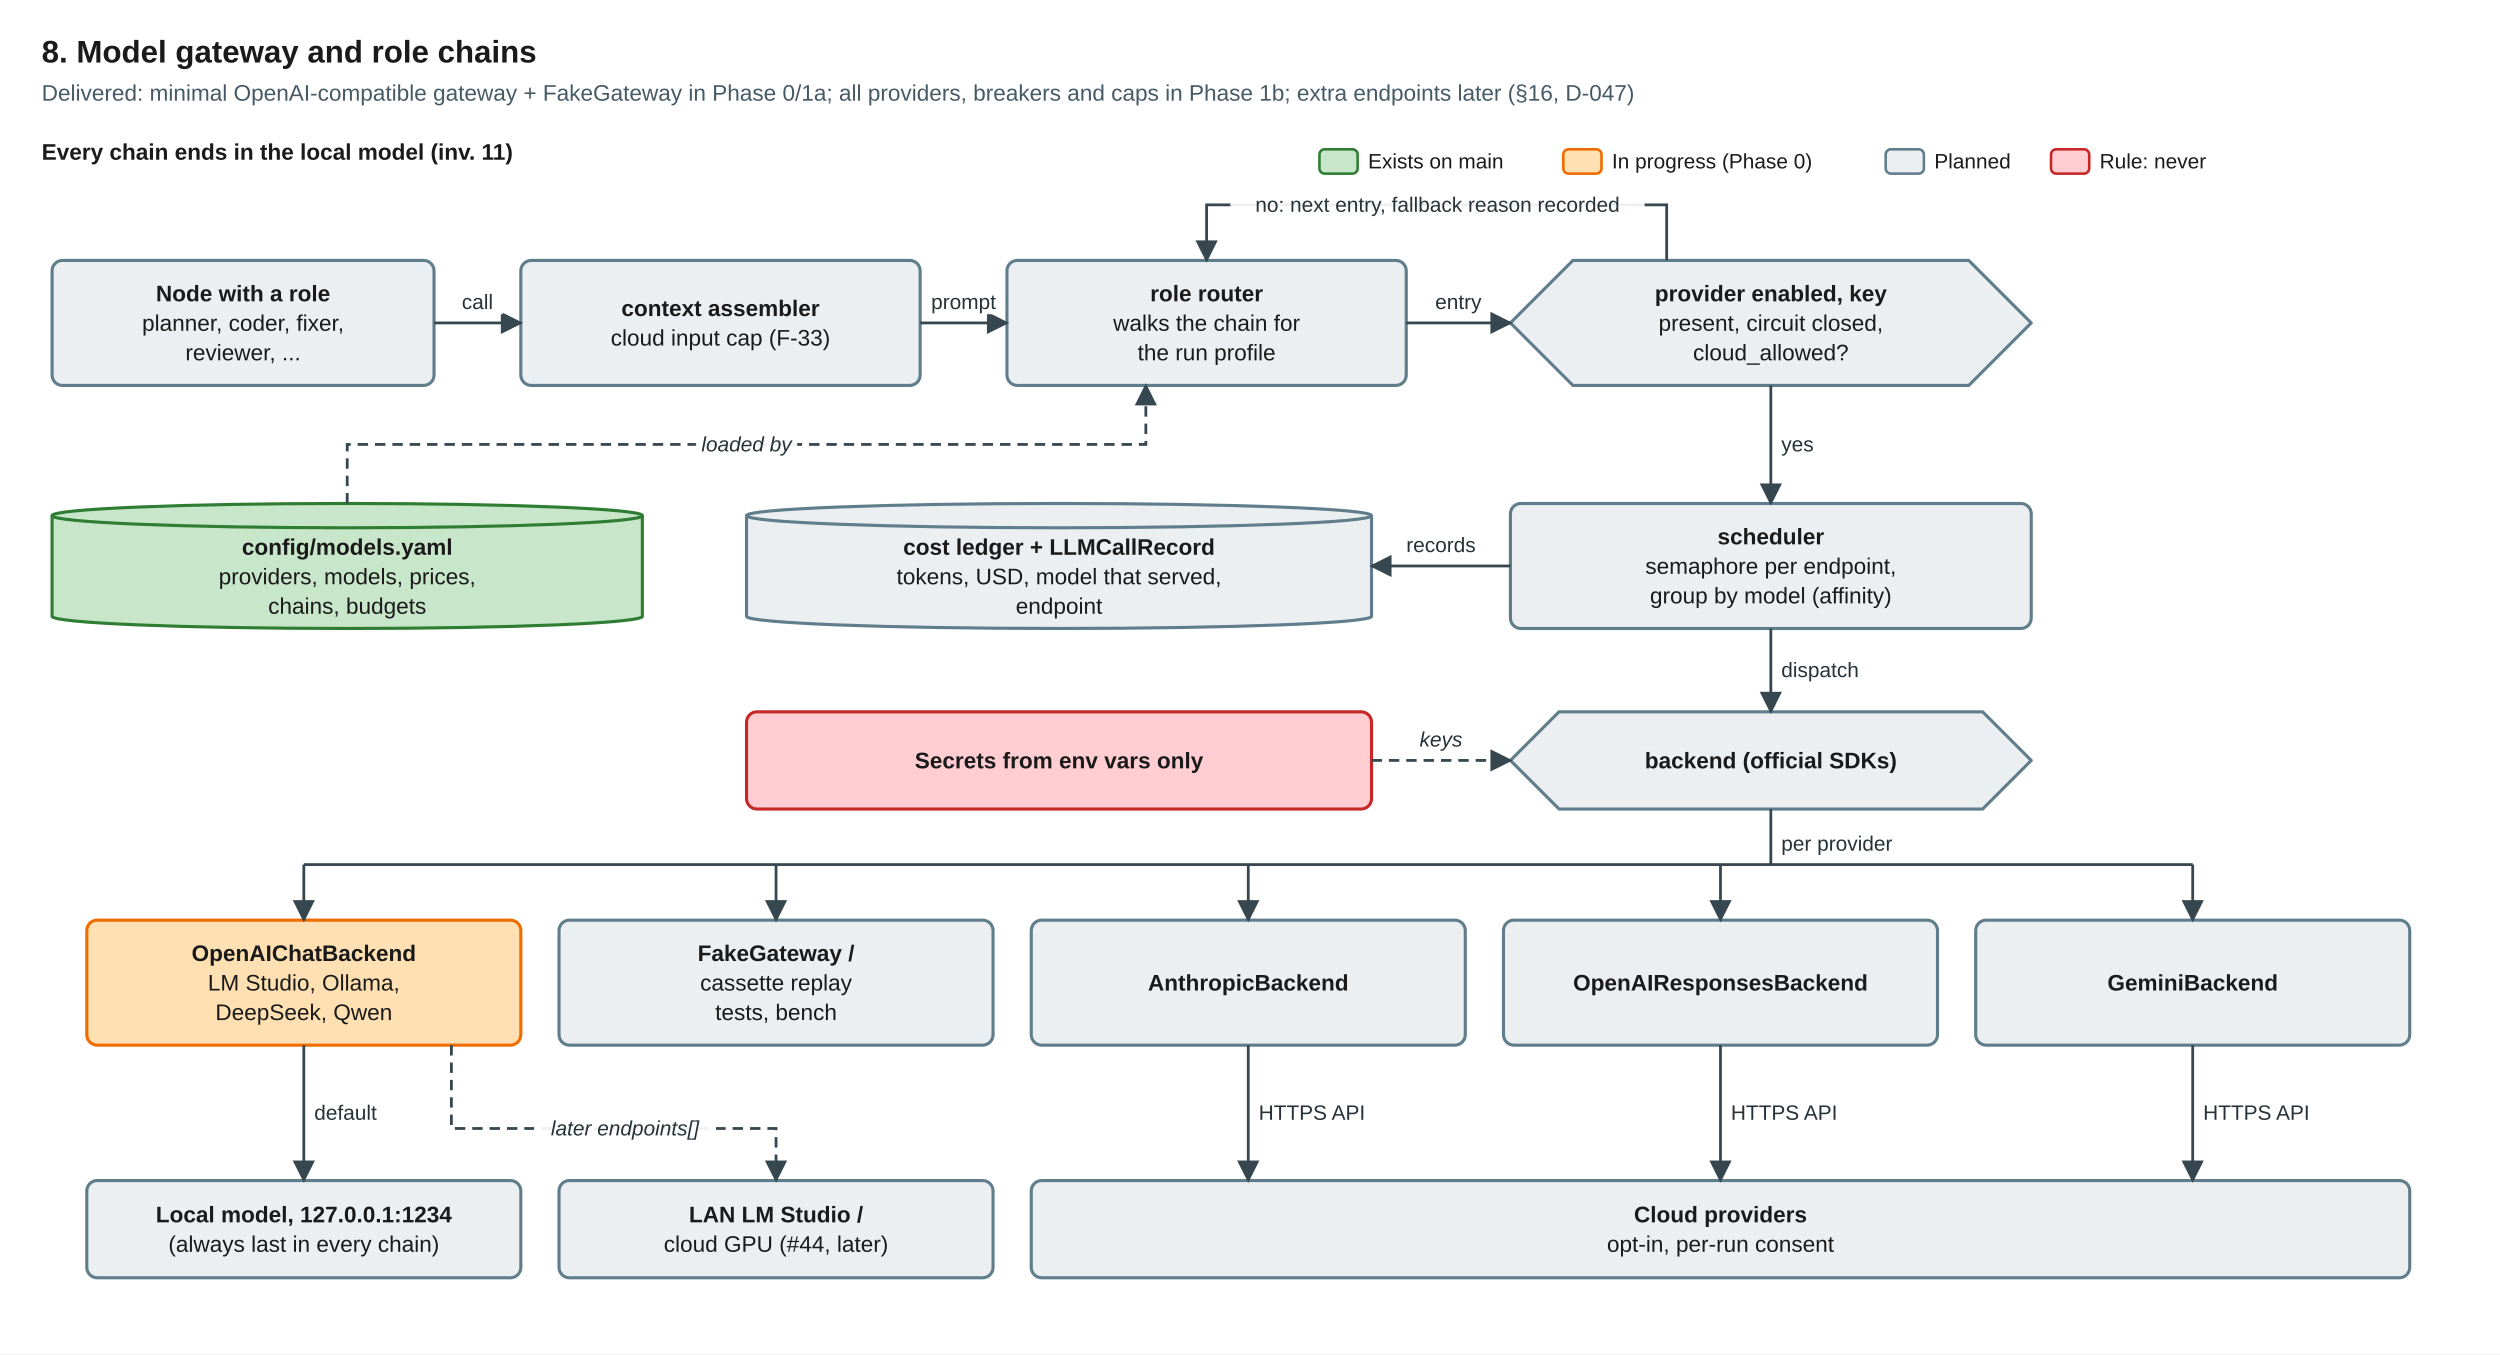
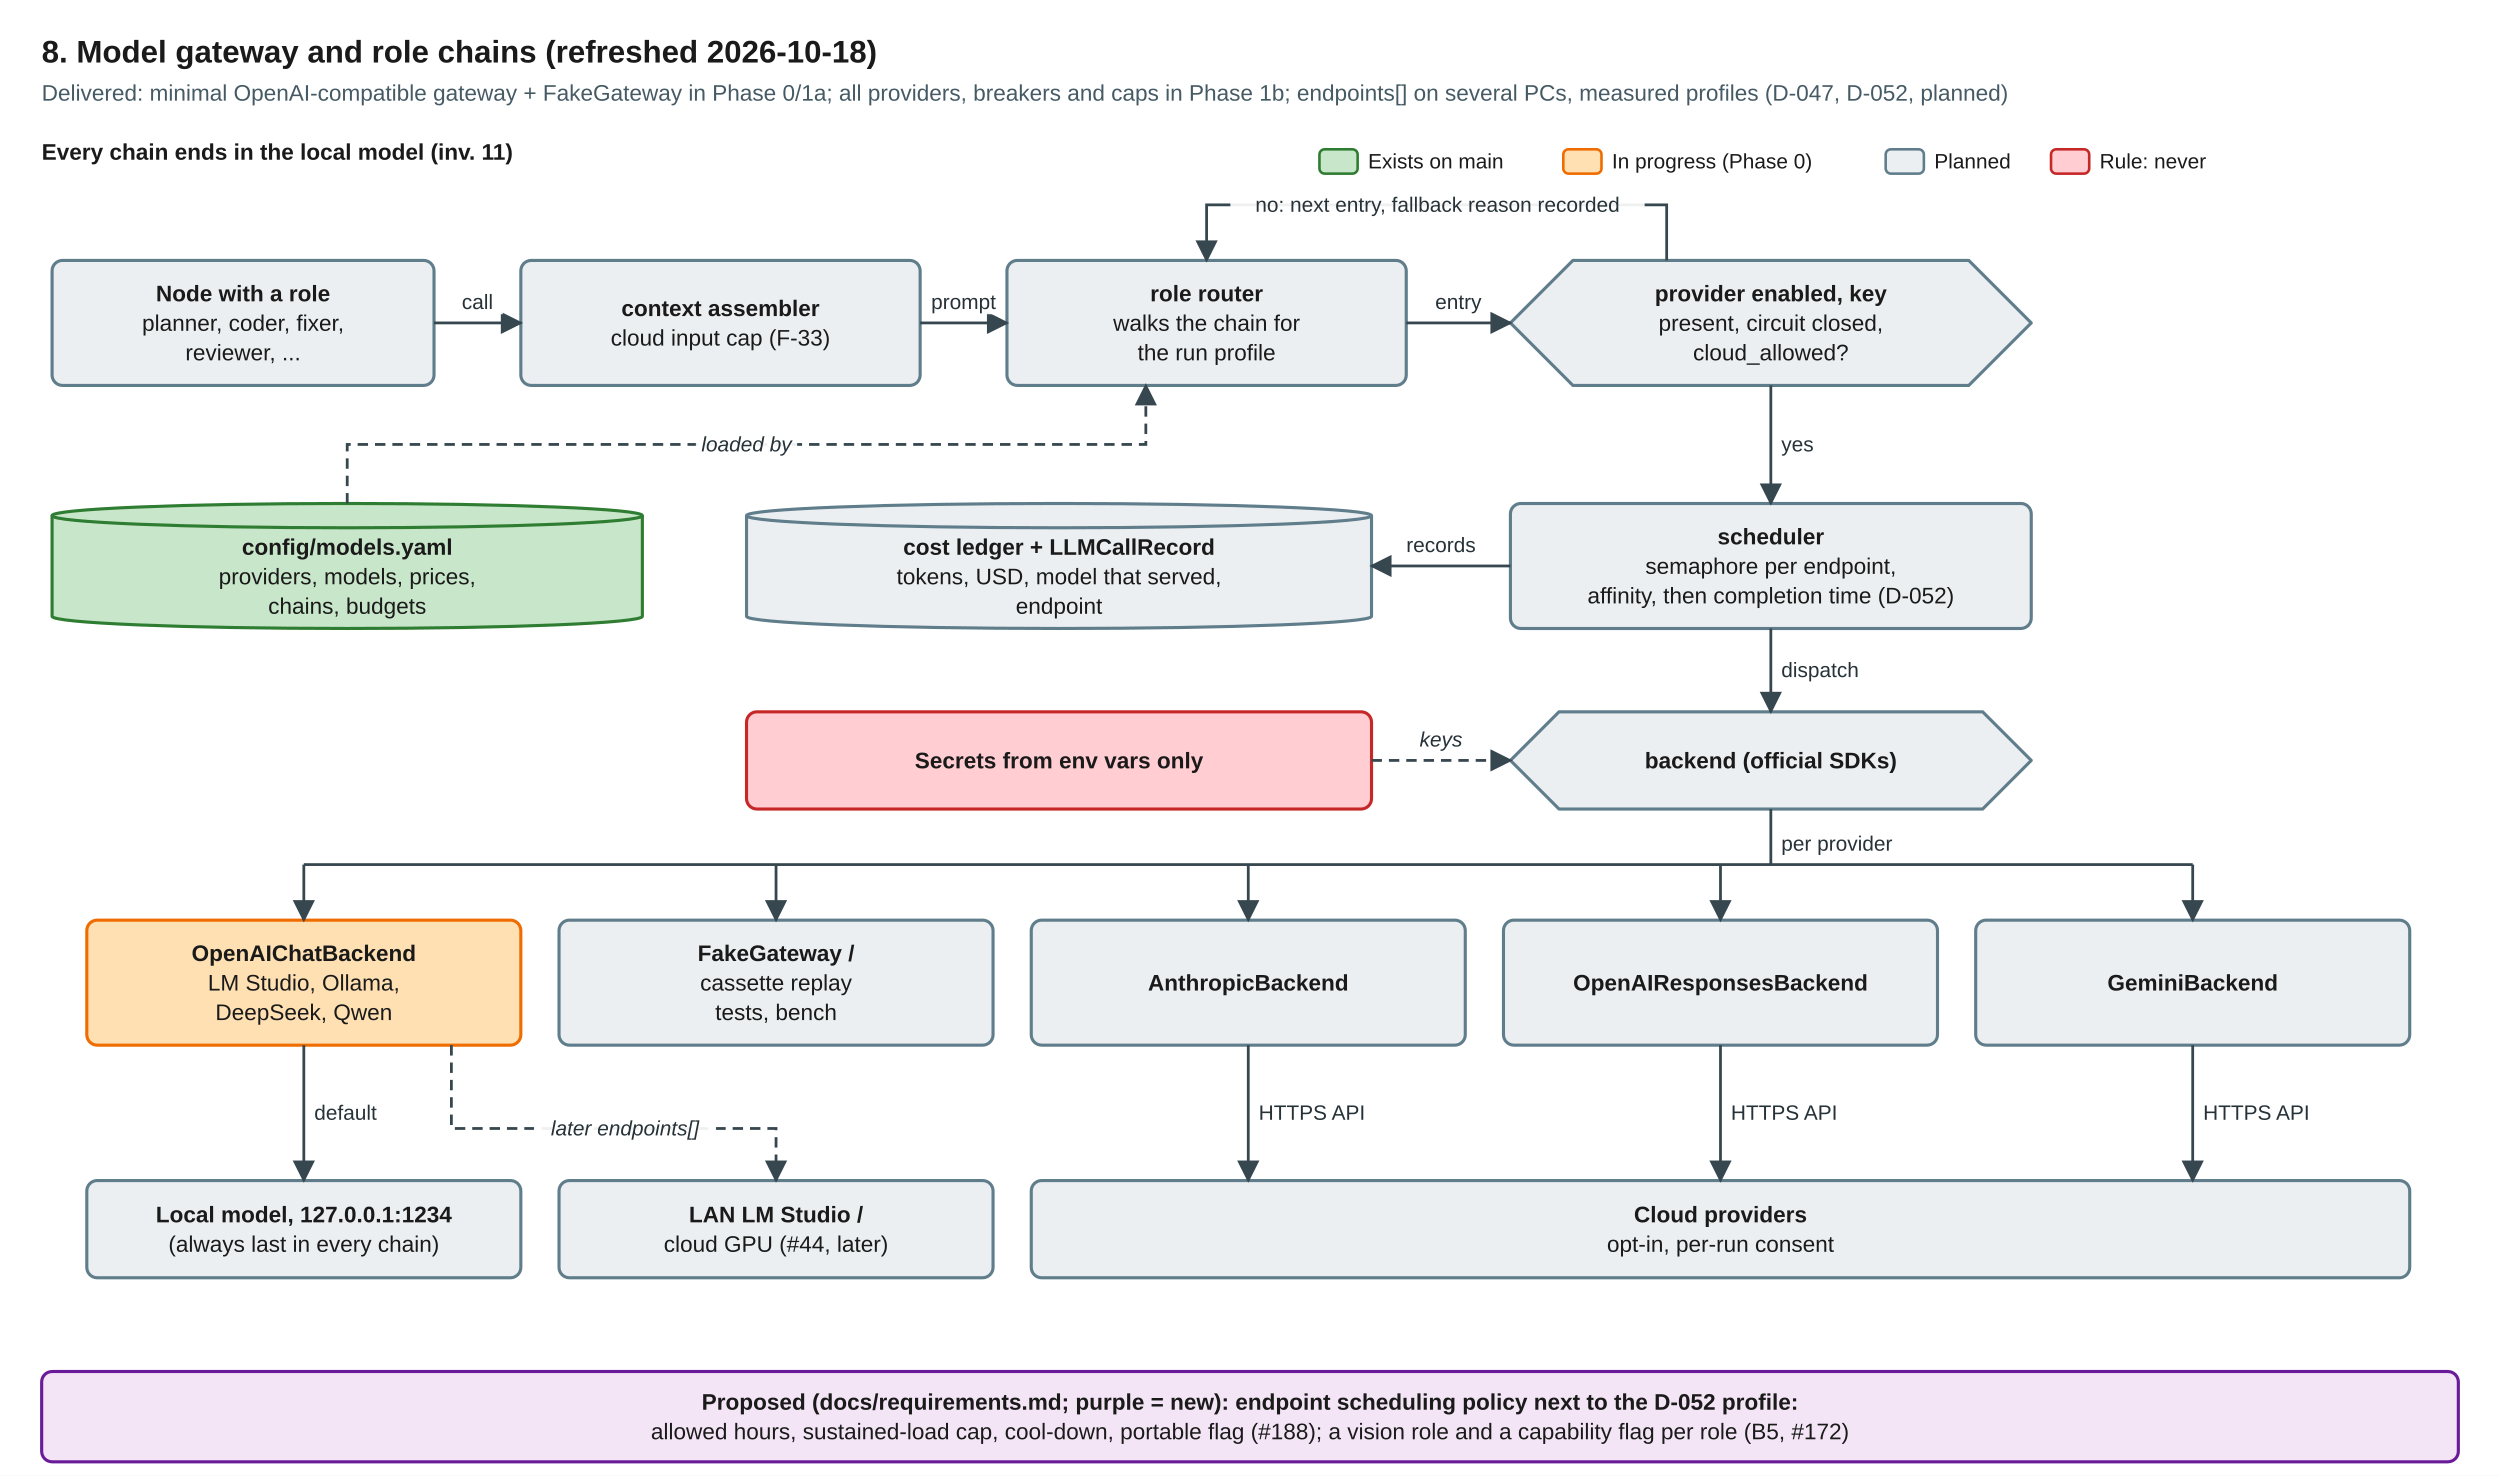
- <svg xmlns="http://www.w3.org/2000/svg" viewBox="0 0 1440 780" width="1440" height="780" role="img" aria-label="Each role walks a chain of models for the run profile, skipping disabled, keyless, broken or disallowed cloud entries, and every chain ends in the local model, so a dead provider is an event, not a crash." font-family="Arial, Helvetica, sans-serif">
+ <svg xmlns="http://www.w3.org/2000/svg" viewBox="0 0 1440 850" width="1440" height="850" role="img" aria-label="Each role walks a chain of models for the run profile, skipping disabled, keyless, broken or disallowed cloud entries, and every chain ends in the local model, so a dead provider is an event, not a crash." font-family="Arial, Helvetica, sans-serif">
  <defs>
    <marker id="ah" viewBox="0 0 10 10" refX="9" refY="5" markerWidth="8" markerHeight="8" orient="auto">
      <path d="M0,0 L10,5 L0,10 Z" fill="#37474f" />
    </marker>
    <marker id="ahs" viewBox="0 0 10 10" refX="1" refY="5" markerWidth="8" markerHeight="8" orient="auto">
      <path d="M10,0 L0,5 L10,10 Z" fill="#37474f" />
    </marker>
  </defs>
-   <rect x="0" y="0" width="1440" height="780" fill="#ffffff" />
-   <text x="24" y="36" font-size="18" fill="#1a1a1a" text-anchor="start" font-weight="bold">8. Model gateway and role chains</text>
-   <text x="24" y="58" font-size="13" fill="#455a64" text-anchor="start">Delivered: minimal OpenAI-compatible gateway + FakeGateway in Phase 0/1a; all providers, breakers and caps in Phase 1b; extra endpoints later (§16, D-047)</text>
+   <rect x="0" y="0" width="1440" height="850" fill="#ffffff" />
+   <text x="24" y="36" font-size="18" fill="#1a1a1a" text-anchor="start" font-weight="bold">8. Model gateway and role chains (refreshed 2026-10-18)</text>
+   <text x="24" y="58" font-size="13" fill="#455a64" text-anchor="start">Delivered: minimal OpenAI-compatible gateway + FakeGateway in Phase 0/1a; all providers, breakers and caps in Phase 1b; endpoints[] on several PCs, measured profiles (D-047, D-052, planned)</text>
  <rect x="760" y="86" width="22" height="14" rx="3" fill="#c8e6c9" stroke="#2e7d32" stroke-width="1.5" />
  <text x="788" y="97" font-size="12" fill="#1a1a1a" text-anchor="start">Exists on main</text>
  <rect x="900.462" y="86" width="22" height="14" rx="3" fill="#ffe0b2" stroke="#ef6c00" stroke-width="1.5" />
  <text x="928.462" y="97" font-size="12" fill="#1a1a1a" text-anchor="start">In progress (Phase 0)</text>
  <rect x="1086.154" y="86" width="22" height="14" rx="3" fill="#eceff1" stroke="#607d8b" stroke-width="1.5" />
  <text x="1114.15" y="97" font-size="12" fill="#1a1a1a" text-anchor="start">Planned</text>
  <rect x="1181.385" y="86" width="22" height="14" rx="3" fill="#ffcdd2" stroke="#c62828" stroke-width="1.5" />
  <text x="1209.38" y="97" font-size="12" fill="#1a1a1a" text-anchor="start">Rule: never</text>
  <rect x="30" y="150" width="220" height="72" rx="6" fill="#eceff1" stroke="#607d8b" stroke-width="1.8" />
  <text x="140" y="173.55" font-size="13" fill="#1a1a1a" text-anchor="middle" font-weight="bold">Node with a role</text>
  <text x="140" y="190.55" font-size="13" fill="#1a1a1a" text-anchor="middle">planner, coder, fixer,</text>
  <text x="140" y="207.55" font-size="13" fill="#1a1a1a" text-anchor="middle">reviewer, ...</text>
  <rect x="300" y="150" width="230" height="72" rx="6" fill="#eceff1" stroke="#607d8b" stroke-width="1.8" />
  <text x="415" y="182.05" font-size="13" fill="#1a1a1a" text-anchor="middle" font-weight="bold">context assembler</text>
  <text x="415" y="199.05" font-size="13" fill="#1a1a1a" text-anchor="middle">cloud input cap (F-33)</text>
  <rect x="580" y="150" width="230" height="72" rx="6" fill="#eceff1" stroke="#607d8b" stroke-width="1.8" />
  <text x="695" y="173.55" font-size="13" fill="#1a1a1a" text-anchor="middle" font-weight="bold">role router</text>
  <text x="695" y="190.55" font-size="13" fill="#1a1a1a" text-anchor="middle">walks the chain for</text>
  <text x="695" y="207.55" font-size="13" fill="#1a1a1a" text-anchor="middle">the run profile</text>
  <polygon points="906,150 1134,150 1170,186 1134,222 906,222 870,186" fill="#eceff1" stroke="#607d8b" stroke-width="1.8" stroke-linejoin="round" />
  <text x="1020" y="173.55" font-size="13" fill="#1a1a1a" text-anchor="middle" font-weight="bold">provider enabled, key</text>
  <text x="1020" y="190.55" font-size="13" fill="#1a1a1a" text-anchor="middle">present, circuit closed,</text>
  <text x="1020" y="207.55" font-size="13" fill="#1a1a1a" text-anchor="middle">cloud_allowed?</text>
  <path d="M30,297 L30,355 A170,7 0 0 0 370,355 L370,297 A170,7 0 0 0 30,297 Z" fill="#c8e6c9" stroke="#2e7d32" stroke-width="1.8" />
  <path d="M30,297 A170,7 0 0 0 370,297" fill="none" stroke="#2e7d32" stroke-width="1.8" />
  <text x="200" y="319.55" font-size="13" fill="#1a1a1a" text-anchor="middle" font-weight="bold">config/models.yaml</text>
  <text x="200" y="336.55" font-size="13" fill="#1a1a1a" text-anchor="middle">providers, models, prices,</text>
  <text x="200" y="353.55" font-size="13" fill="#1a1a1a" text-anchor="middle">chains, budgets</text>
  <path d="M430,297 L430,355 A180,7 0 0 0 790,355 L790,297 A180,7 0 0 0 430,297 Z" fill="#eceff1" stroke="#607d8b" stroke-width="1.8" />
  <path d="M430,297 A180,7 0 0 0 790,297" fill="none" stroke="#607d8b" stroke-width="1.8" />
  <text x="610" y="319.55" font-size="13" fill="#1a1a1a" text-anchor="middle" font-weight="bold">cost ledger + LLMCallRecord</text>
  <text x="610" y="336.55" font-size="13" fill="#1a1a1a" text-anchor="middle">tokens, USD, model that served,</text>
  <text x="610" y="353.55" font-size="13" fill="#1a1a1a" text-anchor="middle">endpoint</text>
  <rect x="870" y="290" width="300" height="72" rx="6" fill="#eceff1" stroke="#607d8b" stroke-width="1.8" />
  <text x="1020" y="313.55" font-size="13" fill="#1a1a1a" text-anchor="middle" font-weight="bold">scheduler</text>
  <text x="1020" y="330.55" font-size="13" fill="#1a1a1a" text-anchor="middle">semaphore per endpoint,</text>
-   <text x="1020" y="347.55" font-size="13" fill="#1a1a1a" text-anchor="middle">group by model (affinity)</text>
+   <text x="1020" y="347.55" font-size="13" fill="#1a1a1a" text-anchor="middle">affinity, then completion time (D-052)</text>
  <polygon points="898,410 1142,410 1170,438 1142,466 898,466 870,438" fill="#eceff1" stroke="#607d8b" stroke-width="1.8" stroke-linejoin="round" />
  <text x="1020" y="442.55" font-size="13" fill="#1a1a1a" text-anchor="middle" font-weight="bold">backend (official SDKs)</text>
  <rect x="430" y="410" width="360" height="56" rx="6" fill="#ffcdd2" stroke="#c62828" stroke-width="1.8" />
  <text x="610" y="442.55" font-size="13" fill="#1a1a1a" text-anchor="middle" font-weight="bold">Secrets from env vars only</text>
  <rect x="50" y="530" width="250" height="72" rx="6" fill="#ffe0b2" stroke="#ef6c00" stroke-width="1.8" />
  <text x="175" y="553.55" font-size="13" fill="#1a1a1a" text-anchor="middle" font-weight="bold">OpenAIChatBackend</text>
  <text x="175" y="570.55" font-size="13" fill="#1a1a1a" text-anchor="middle">LM Studio, Ollama,</text>
  <text x="175" y="587.55" font-size="13" fill="#1a1a1a" text-anchor="middle">DeepSeek, Qwen</text>
  <rect x="322" y="530" width="250" height="72" rx="6" fill="#eceff1" stroke="#607d8b" stroke-width="1.8" />
  <text x="447" y="553.55" font-size="13" fill="#1a1a1a" text-anchor="middle" font-weight="bold">FakeGateway /</text>
  <text x="447" y="570.55" font-size="13" fill="#1a1a1a" text-anchor="middle">cassette replay</text>
  <text x="447" y="587.55" font-size="13" fill="#1a1a1a" text-anchor="middle">tests, bench</text>
  <rect x="594" y="530" width="250" height="72" rx="6" fill="#eceff1" stroke="#607d8b" stroke-width="1.8" />
  <text x="719" y="570.55" font-size="13" fill="#1a1a1a" text-anchor="middle" font-weight="bold">AnthropicBackend</text>
  <rect x="866" y="530" width="250" height="72" rx="6" fill="#eceff1" stroke="#607d8b" stroke-width="1.8" />
  <text x="991" y="570.55" font-size="13" fill="#1a1a1a" text-anchor="middle" font-weight="bold">OpenAIResponsesBackend</text>
  <rect x="1138" y="530" width="250" height="72" rx="6" fill="#eceff1" stroke="#607d8b" stroke-width="1.8" />
  <text x="1263" y="570.55" font-size="13" fill="#1a1a1a" text-anchor="middle" font-weight="bold">GeminiBackend</text>
  <rect x="50" y="680" width="250" height="56" rx="6" fill="#eceff1" stroke="#607d8b" stroke-width="1.8" />
  <text x="175" y="704.05" font-size="13" fill="#1a1a1a" text-anchor="middle" font-weight="bold">Local model, 127.0.0.1:1234</text>
  <text x="175" y="721.05" font-size="13" fill="#1a1a1a" text-anchor="middle">(always last in every chain)</text>
  <rect x="322" y="680" width="250" height="56" rx="6" fill="#eceff1" stroke="#607d8b" stroke-width="1.8" />
  <text x="447" y="704.05" font-size="13" fill="#1a1a1a" text-anchor="middle" font-weight="bold">LAN LM Studio /</text>
  <text x="447" y="721.05" font-size="13" fill="#1a1a1a" text-anchor="middle">cloud GPU (#44, later)</text>
  <rect x="594" y="680" width="794" height="56" rx="6" fill="#eceff1" stroke="#607d8b" stroke-width="1.8" />
  <text x="991" y="704.05" font-size="13" fill="#1a1a1a" text-anchor="middle" font-weight="bold">Cloud providers</text>
  <text x="991" y="721.05" font-size="13" fill="#1a1a1a" text-anchor="middle">opt-in, per-run consent</text>
  <polyline points="250,186 300,186" fill="none" stroke="#37474f" stroke-width="1.6" marker-end="url(#ah)" />
  <polyline points="530,186 580,186" fill="none" stroke="#37474f" stroke-width="1.6" marker-end="url(#ah)" />
  <polyline points="810,186 870,186" fill="none" stroke="#37474f" stroke-width="1.6" marker-end="url(#ah)" />
  <polyline points="960,150 960,118 695,118 695,150" fill="none" stroke="#37474f" stroke-width="1.6" marker-end="url(#ah)" />
  <polyline points="200,290 200,256 660,256 660,222" fill="none" stroke="#37474f" stroke-width="1.6" stroke-dasharray="6 4" marker-end="url(#ah)" />
  <polyline points="1020,222 1020,290" fill="none" stroke="#37474f" stroke-width="1.6" marker-end="url(#ah)" />
  <polyline points="870,326 790,326" fill="none" stroke="#37474f" stroke-width="1.6" marker-end="url(#ah)" />
  <polyline points="1020,362 1020,410" fill="none" stroke="#37474f" stroke-width="1.6" marker-end="url(#ah)" />
  <polyline points="790,438 870,438" fill="none" stroke="#37474f" stroke-width="1.6" stroke-dasharray="6 4" marker-end="url(#ah)" />
  <polyline points="1020,466 1020,498" fill="none" stroke="#37474f" stroke-width="1.6" />
  <polyline points="175,498 1263,498" fill="none" stroke="#37474f" stroke-width="1.6" />
  <polyline points="175,498 175,530" fill="none" stroke="#37474f" stroke-width="1.6" marker-end="url(#ah)" />
  <polyline points="447,498 447,530" fill="none" stroke="#37474f" stroke-width="1.6" marker-end="url(#ah)" />
  <polyline points="719,498 719,530" fill="none" stroke="#37474f" stroke-width="1.6" marker-end="url(#ah)" />
  <polyline points="991,498 991,530" fill="none" stroke="#37474f" stroke-width="1.6" marker-end="url(#ah)" />
  <polyline points="1263,498 1263,530" fill="none" stroke="#37474f" stroke-width="1.6" marker-end="url(#ah)" />
  <polyline points="175,602 175,680" fill="none" stroke="#37474f" stroke-width="1.6" marker-end="url(#ah)" />
  <polyline points="260,602 260,650 447,650 447,680" fill="none" stroke="#37474f" stroke-width="1.6" stroke-dasharray="6 4" marker-end="url(#ah)" />
  <polyline points="719,602 719,680" fill="none" stroke="#37474f" stroke-width="1.6" marker-end="url(#ah)" />
  <polyline points="991,602 991,680" fill="none" stroke="#37474f" stroke-width="1.6" marker-end="url(#ah)" />
  <polyline points="1263,602 1263,680" fill="none" stroke="#37474f" stroke-width="1.6" marker-end="url(#ah)" />
  <text x="24" y="92" font-size="13" fill="#1a1a1a" text-anchor="start" font-weight="bold">Every chain ends in the local model (inv. 11)</text>
  <rect x="260.369" y="166" width="29.262" height="15" fill="#ffffff" fill-opacity="0.92" />
  <text x="275" y="178" font-size="12" fill="#263238" text-anchor="middle">call</text>
  <rect x="534.554" y="166" width="40.892" height="15" fill="#ffffff" fill-opacity="0.92" />
  <text x="555" y="178" font-size="12" fill="#263238" text-anchor="middle">prompt</text>
  <rect x="822.462" y="166" width="35.077" height="15" fill="#ffffff" fill-opacity="0.92" />
  <text x="840" y="178" font-size="12" fill="#263238" text-anchor="middle">entry</text>
  <rect x="708.692" y="110" width="238.615" height="15" fill="#ffffff" fill-opacity="0.92" />
  <text x="828" y="122" font-size="12" fill="#263238" text-anchor="middle">no: next entry, fallback reason recorded</text>
  <rect x="400.831" y="248" width="58.339" height="15" fill="#ffffff" fill-opacity="0.92" />
  <text x="430" y="260" font-size="12" fill="#263238" text-anchor="middle" font-style="italic">loaded by</text>
  <rect x="1023" y="248" width="23.446" height="15" fill="#ffffff" fill-opacity="0.92" />
  <text x="1026" y="260" font-size="12" fill="#263238" text-anchor="start">yes</text>
  <rect x="806.646" y="306" width="46.708" height="15" fill="#ffffff" fill-opacity="0.92" />
  <text x="830" y="318" font-size="12" fill="#263238" text-anchor="middle">records</text>
  <rect x="1023" y="378" width="52.523" height="15" fill="#ffffff" fill-opacity="0.92" />
  <text x="1026" y="390" font-size="12" fill="#263238" text-anchor="start">dispatch</text>
  <rect x="815.369" y="418" width="29.262" height="15" fill="#ffffff" fill-opacity="0.92" />
  <text x="830" y="430" font-size="12" fill="#263238" text-anchor="middle" font-style="italic">keys</text>
  <text x="1026" y="490" font-size="12" fill="#263238" text-anchor="start">per provider</text>
  <rect x="178" y="633" width="46.708" height="15" fill="#ffffff" fill-opacity="0.92" />
  <text x="181" y="645" font-size="12" fill="#263238" text-anchor="start">default</text>
  <rect x="307.569" y="642" width="104.862" height="15" fill="#ffffff" fill-opacity="0.92" />
  <text x="360" y="654" font-size="12" fill="#263238" text-anchor="middle" font-style="italic">later endpoints[]</text>
  <rect x="722" y="633" width="58.339" height="15" fill="#ffffff" fill-opacity="0.92" />
  <text x="725" y="645" font-size="12" fill="#263238" text-anchor="start">HTTPS API</text>
  <rect x="994" y="633" width="58.339" height="15" fill="#ffffff" fill-opacity="0.92" />
  <text x="997" y="645" font-size="12" fill="#263238" text-anchor="start">HTTPS API</text>
  <rect x="1266" y="633" width="58.339" height="15" fill="#ffffff" fill-opacity="0.92" />
  <text x="1269" y="645" font-size="12" fill="#263238" text-anchor="start">HTTPS API</text>
+   <rect x="24" y="790" width="1392" height="52" rx="6" fill="#f3e5f5" stroke="#6a1b9a" stroke-width="1.8" />
+   <text x="720.0" y="812.0" font-size="13" fill="#1a1a1a" text-anchor="middle" font-weight="bold">Proposed (docs/requirements.md; purple = new): endpoint scheduling policy next to the D-052 profile:</text>
+   <text x="720.0" y="829.0" font-size="13" fill="#1a1a1a" text-anchor="middle">allowed hours, sustained-load cap, cool-down, portable flag (#188); a vision role and a capability flag per role (B5, #172)</text>
</svg>
